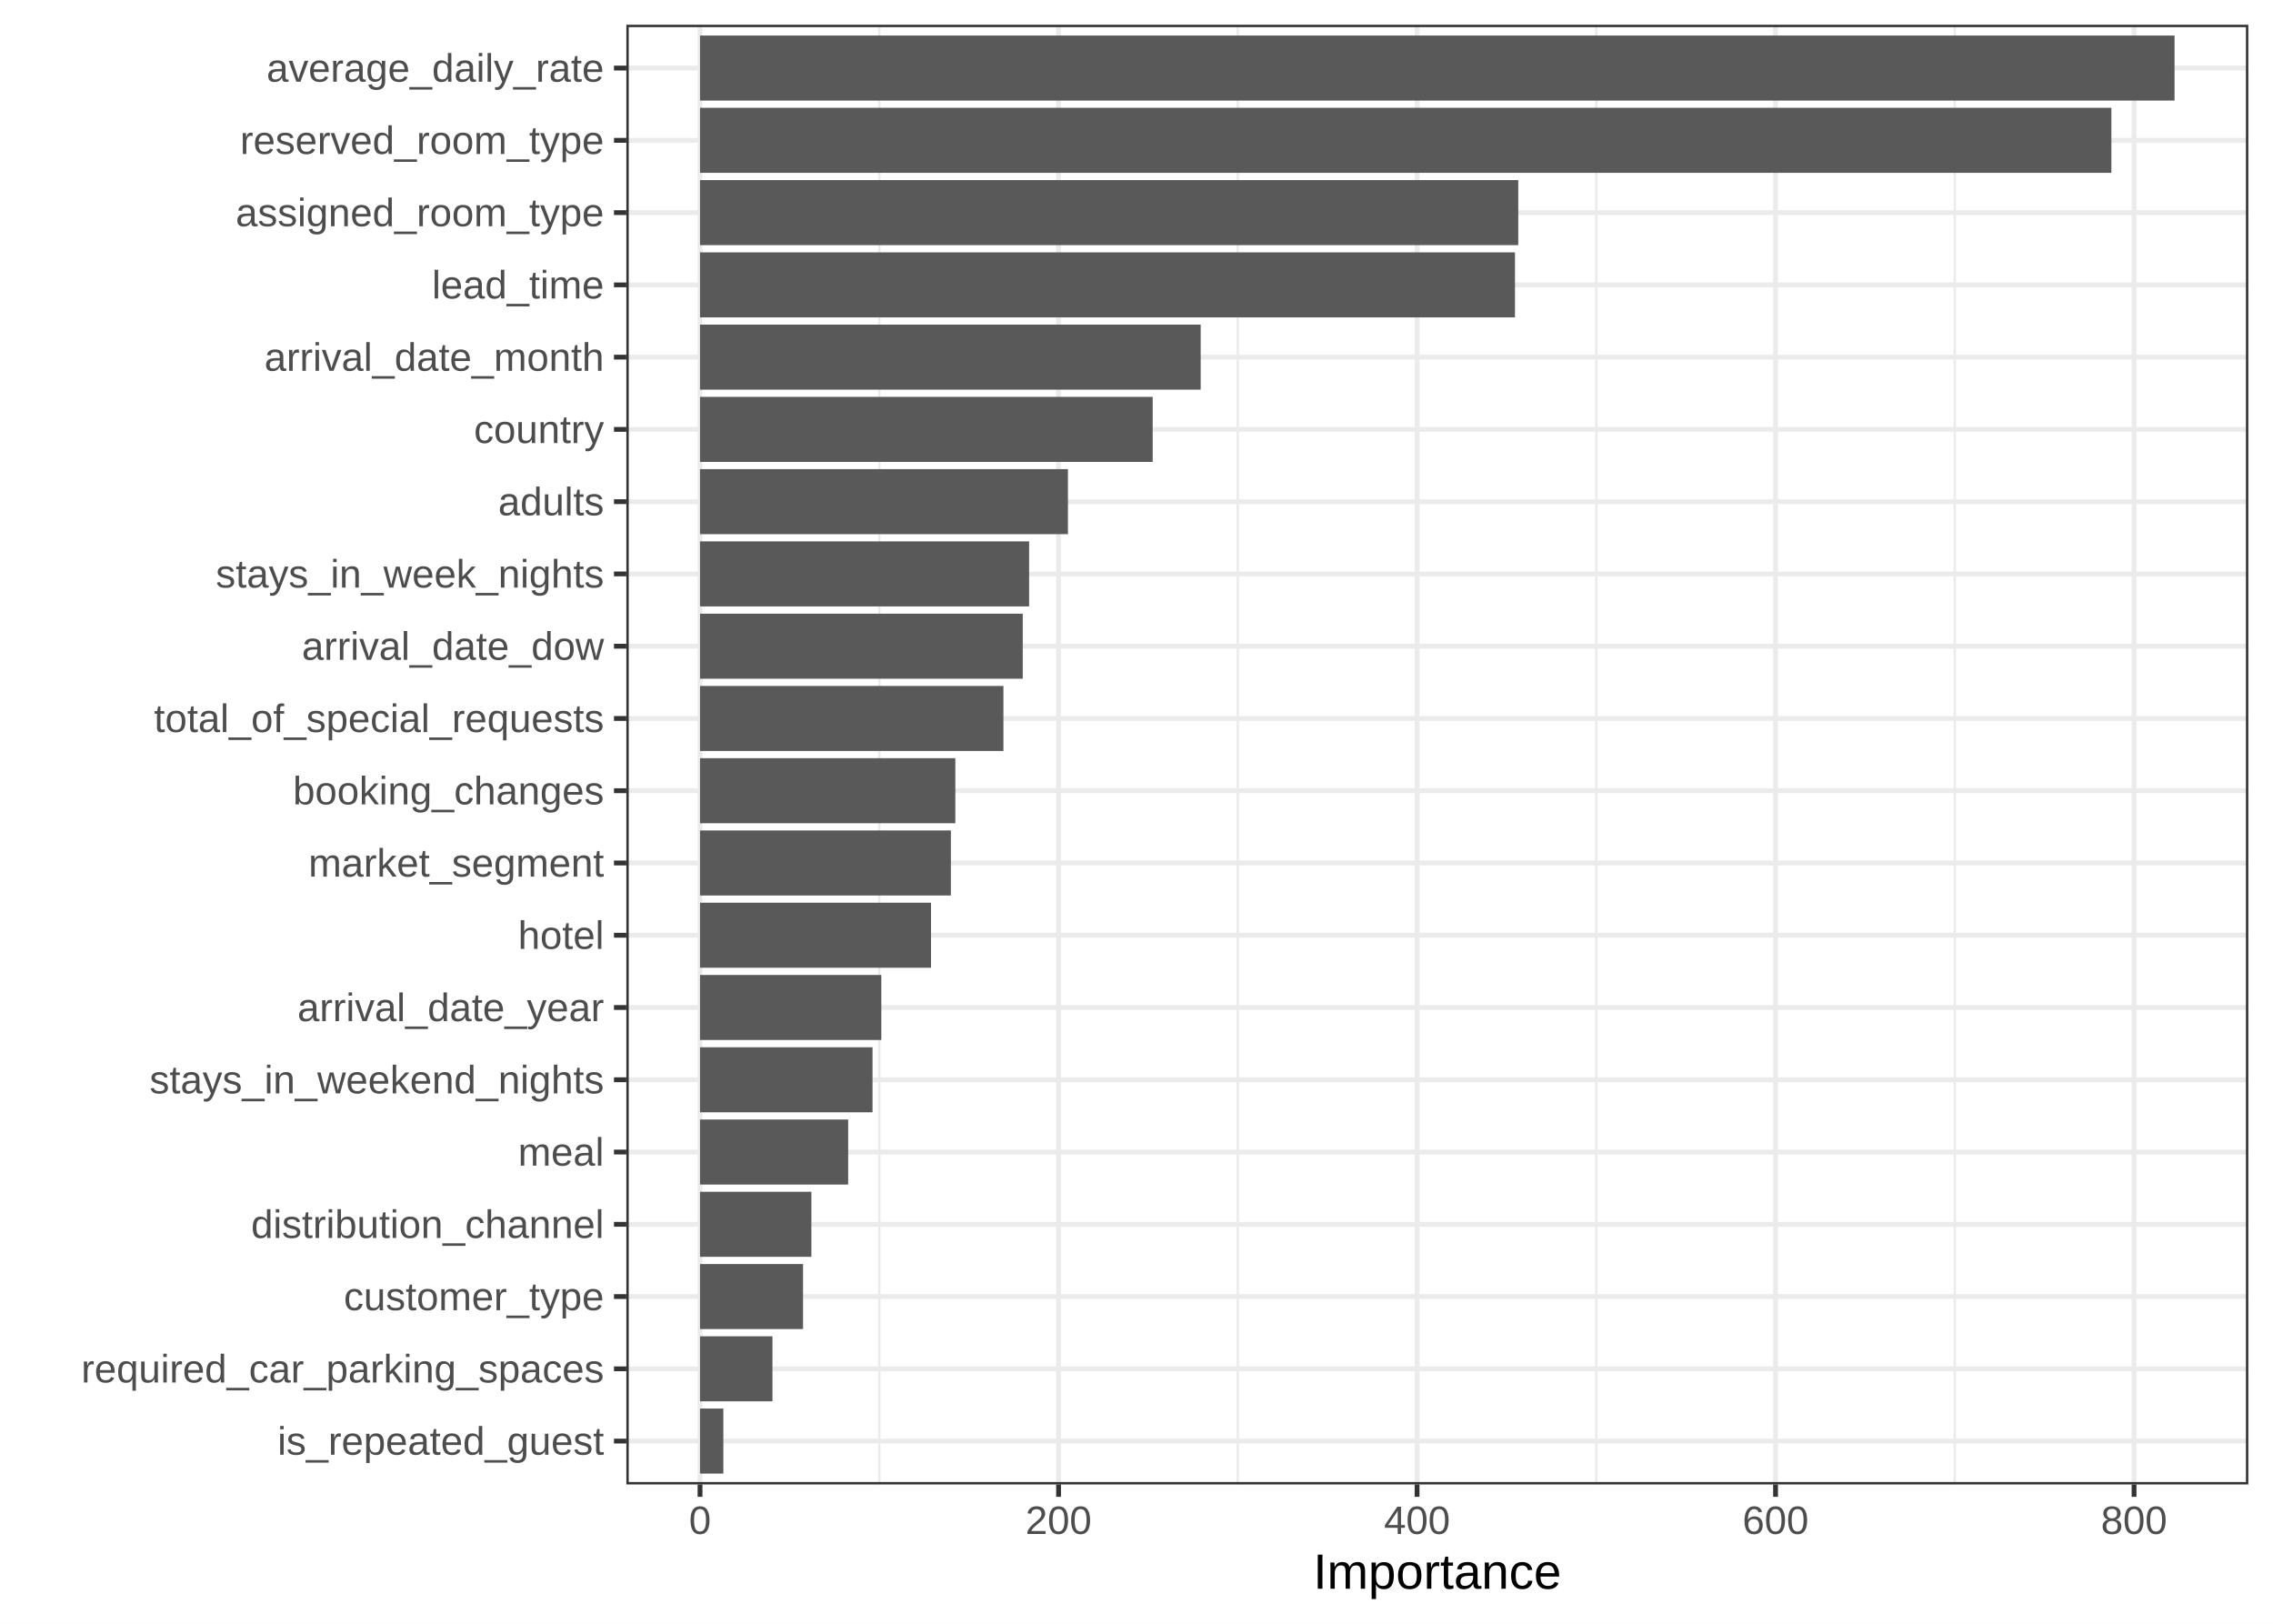
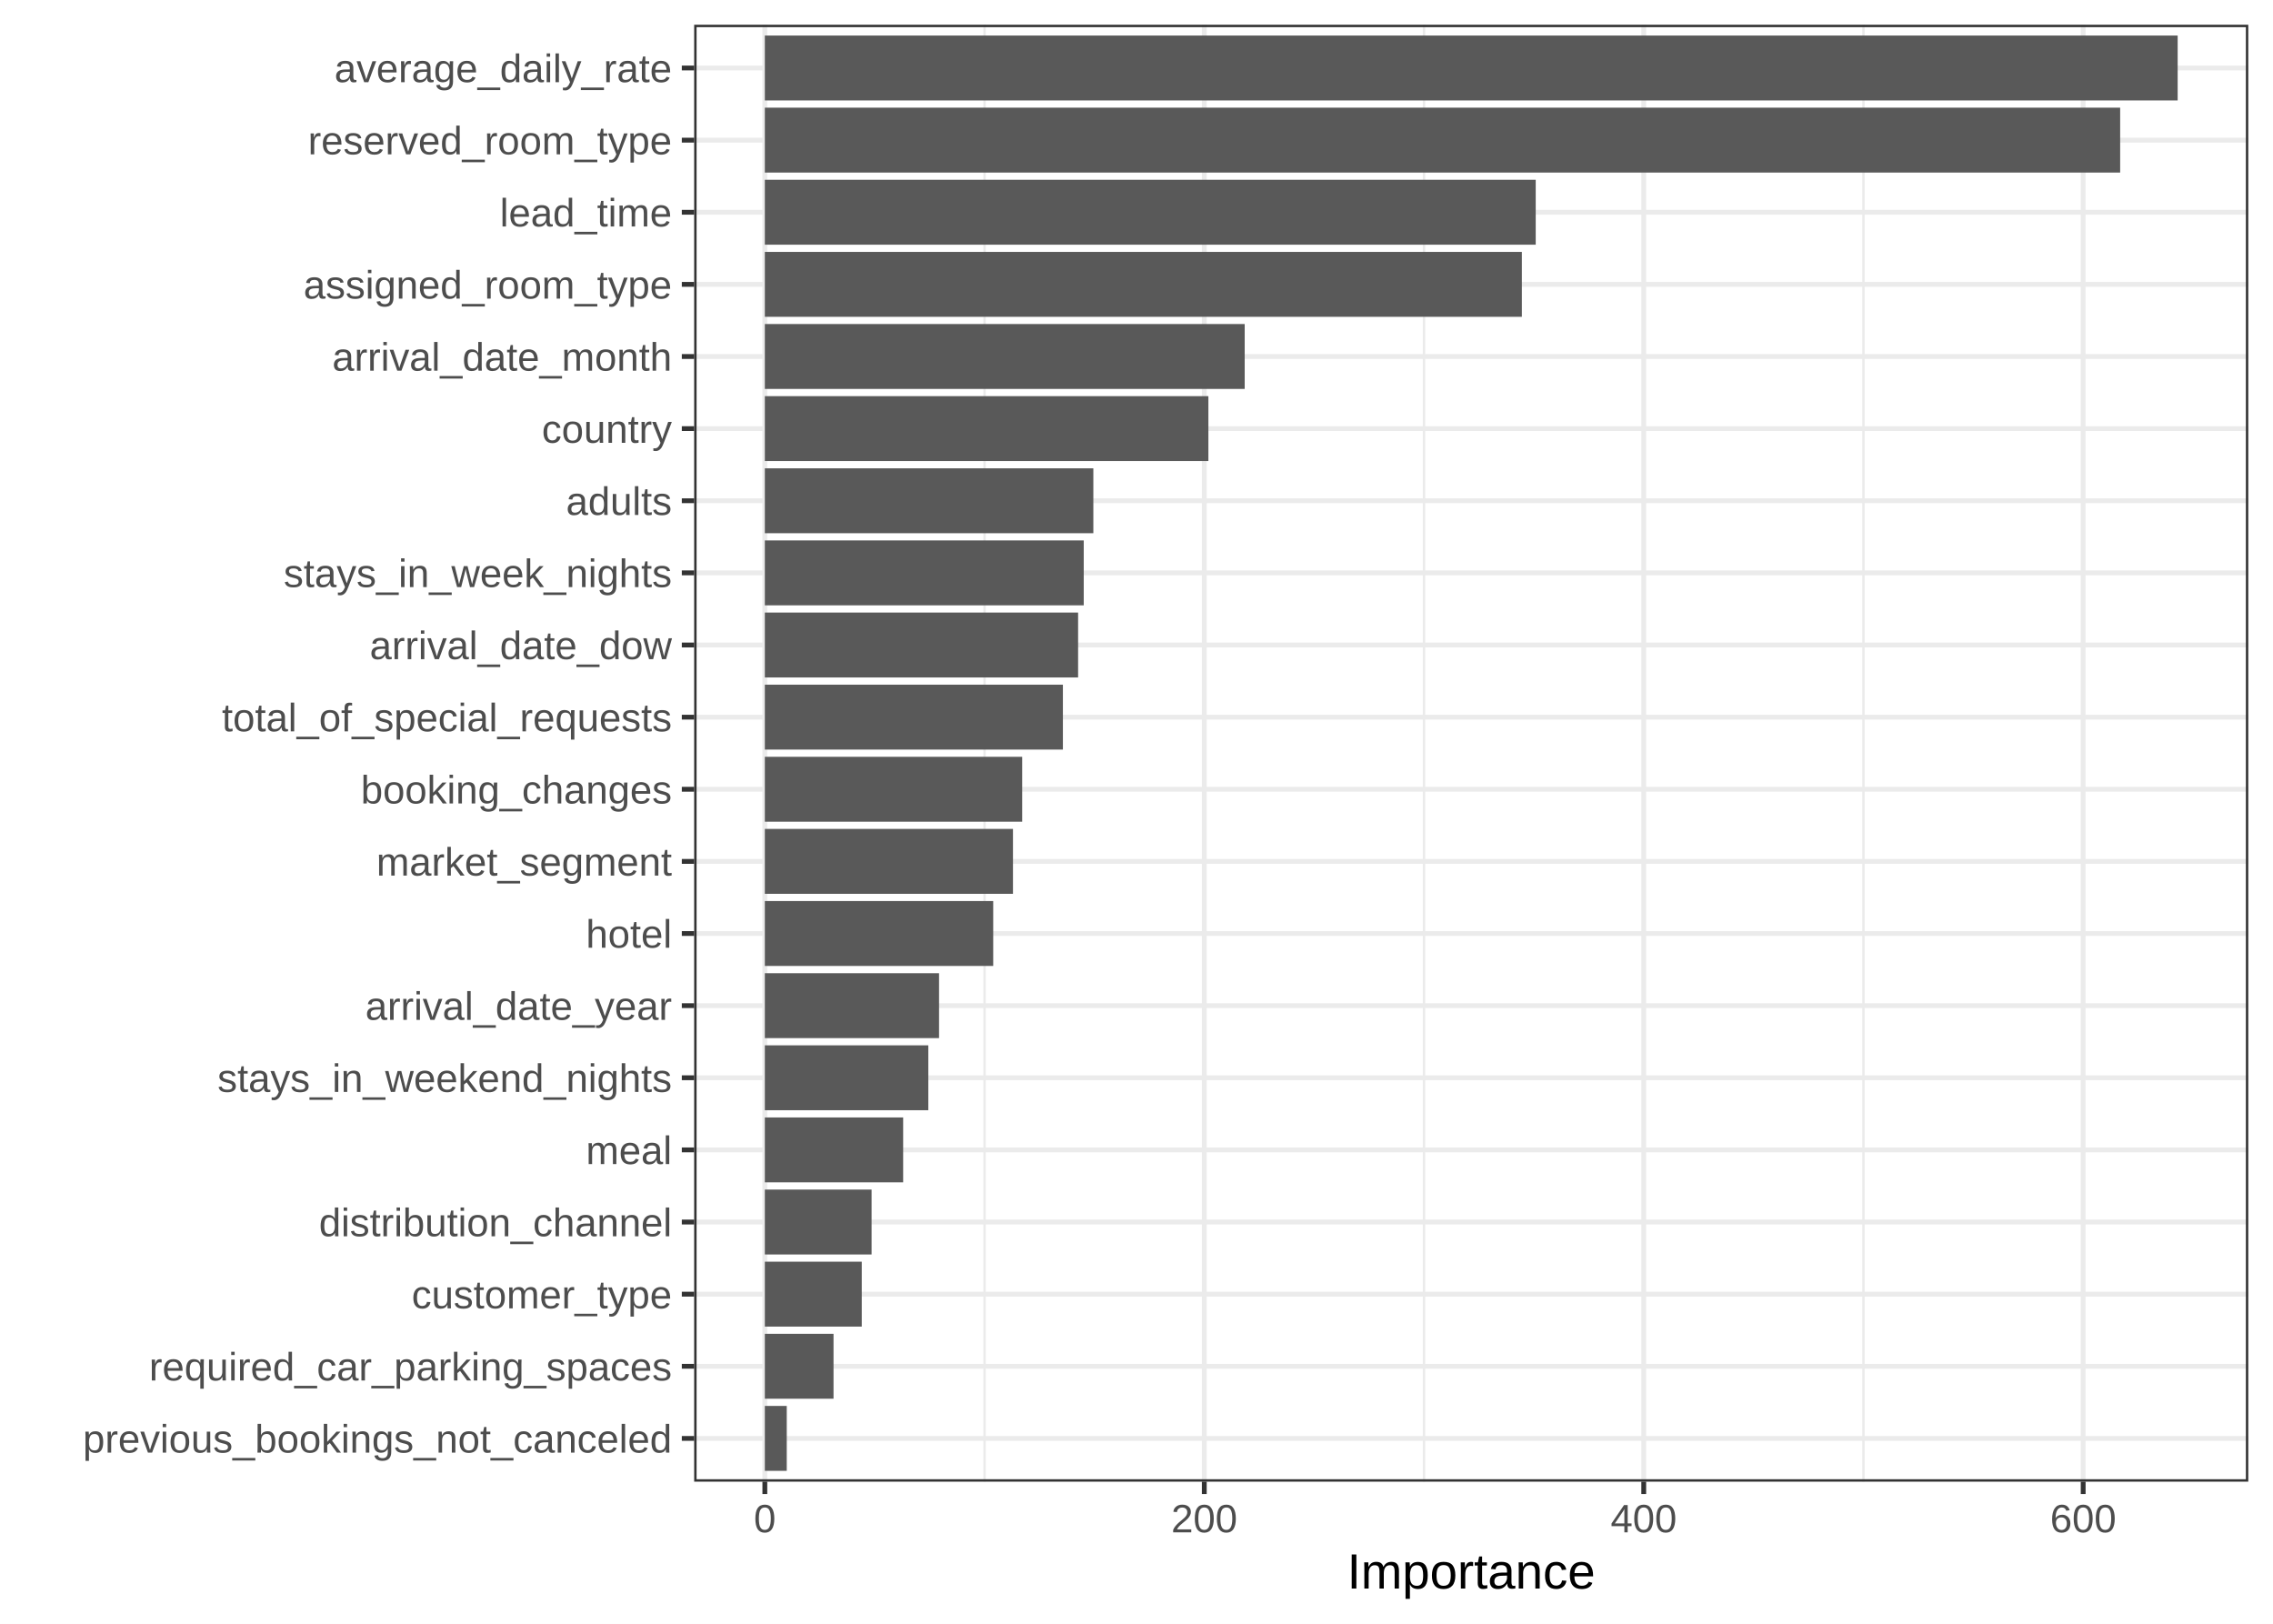
<svg xmlns="http://www.w3.org/2000/svg" width="504.00pt" height="360.00pt" viewBox="0 0 504.00 360.00">
  <g class="svglite">
    <defs>
      <style type="text/css">
    .svglite line, .svglite polyline, .svglite polygon, .svglite path, .svglite rect, .svglite circle {
      fill: none;
      stroke: #000000;
      stroke-linecap: round;
      stroke-linejoin: round;
      stroke-miterlimit: 10.00;
    }
    .svglite text {
      white-space: pre;
    }
    .svglite g.glyphgroup path {
      fill: inherit;
      stroke: none;
    }
  </style>
    </defs>
    <rect width="100%" height="100%" style="stroke: none; fill: none;" />
    <defs>
      <clipPath id="cpMC4wMHw1MDQuMDB8MC4wMHwzNjAuMDA=">
        <rect x="0.00" y="0.00" width="504.00" height="360.00" />
      </clipPath>
    </defs>
    <g clip-path="url(#cpMC4wMHw1MDQuMDB8MC4wMHwzNjAuMDA=)">
      <rect x="0.00" y="0.00" width="504.00" height="360.00" style="stroke-width: 1.07; stroke: #FFFFFF; fill: #FFFFFF;" />
    </g>
    <defs>
-       <clipPath id="cpMTM4Ljg4fDQ5OC41Mnw1LjQ4fDMyOS4xMg==">
-         <rect x="138.88" y="5.48" width="359.65" height="323.64" />
+       <clipPath id="cpMTUzLjkyfDQ5OC41Mnw1LjQ4fDMyOC41MA==">
+         <rect x="153.92" y="5.48" width="344.60" height="323.02" />
      </clipPath>
    </defs>
-     <g clip-path="url(#cpMTM4Ljg4fDQ5OC41Mnw1LjQ4fDMyOS4xMg==)">
-       <rect x="138.88" y="5.48" width="359.65" height="323.64" style="stroke-width: 1.07; stroke: none; fill: #FFFFFF;" />
-       <polyline points="194.97,329.12 194.97,5.48 " style="stroke-width: 0.53; stroke: #EBEBEB; stroke-linecap: butt;" />
-       <polyline points="274.46,329.12 274.46,5.48 " style="stroke-width: 0.53; stroke: #EBEBEB; stroke-linecap: butt;" />
-       <polyline points="353.95,329.12 353.95,5.48 " style="stroke-width: 0.53; stroke: #EBEBEB; stroke-linecap: butt;" />
-       <polyline points="433.45,329.12 433.45,5.48 " style="stroke-width: 0.53; stroke: #EBEBEB; stroke-linecap: butt;" />
-       <polyline points="138.88,319.50 498.52,319.50 " style="stroke-width: 1.07; stroke: #EBEBEB; stroke-linecap: butt;" />
-       <polyline points="138.88,303.48 498.52,303.48 " style="stroke-width: 1.07; stroke: #EBEBEB; stroke-linecap: butt;" />
-       <polyline points="138.88,287.46 498.52,287.46 " style="stroke-width: 1.07; stroke: #EBEBEB; stroke-linecap: butt;" />
-       <polyline points="138.88,271.44 498.52,271.44 " style="stroke-width: 1.07; stroke: #EBEBEB; stroke-linecap: butt;" />
-       <polyline points="138.88,255.42 498.52,255.42 " style="stroke-width: 1.07; stroke: #EBEBEB; stroke-linecap: butt;" />
-       <polyline points="138.88,239.39 498.52,239.39 " style="stroke-width: 1.07; stroke: #EBEBEB; stroke-linecap: butt;" />
-       <polyline points="138.88,223.37 498.52,223.37 " style="stroke-width: 1.07; stroke: #EBEBEB; stroke-linecap: butt;" />
-       <polyline points="138.88,207.35 498.52,207.35 " style="stroke-width: 1.07; stroke: #EBEBEB; stroke-linecap: butt;" />
-       <polyline points="138.88,191.33 498.52,191.33 " style="stroke-width: 1.07; stroke: #EBEBEB; stroke-linecap: butt;" />
-       <polyline points="138.88,175.31 498.52,175.31 " style="stroke-width: 1.07; stroke: #EBEBEB; stroke-linecap: butt;" />
-       <polyline points="138.88,159.29 498.52,159.29 " style="stroke-width: 1.07; stroke: #EBEBEB; stroke-linecap: butt;" />
-       <polyline points="138.88,143.27 498.52,143.27 " style="stroke-width: 1.07; stroke: #EBEBEB; stroke-linecap: butt;" />
-       <polyline points="138.88,127.24 498.52,127.24 " style="stroke-width: 1.07; stroke: #EBEBEB; stroke-linecap: butt;" />
-       <polyline points="138.88,111.22 498.52,111.22 " style="stroke-width: 1.07; stroke: #EBEBEB; stroke-linecap: butt;" />
-       <polyline points="138.88,95.20 498.52,95.20 " style="stroke-width: 1.07; stroke: #EBEBEB; stroke-linecap: butt;" />
-       <polyline points="138.88,79.18 498.52,79.18 " style="stroke-width: 1.07; stroke: #EBEBEB; stroke-linecap: butt;" />
-       <polyline points="138.88,63.16 498.52,63.16 " style="stroke-width: 1.07; stroke: #EBEBEB; stroke-linecap: butt;" />
-       <polyline points="138.88,47.14 498.52,47.14 " style="stroke-width: 1.07; stroke: #EBEBEB; stroke-linecap: butt;" />
-       <polyline points="138.88,31.11 498.52,31.11 " style="stroke-width: 1.07; stroke: #EBEBEB; stroke-linecap: butt;" />
-       <polyline points="138.88,15.09 498.52,15.09 " style="stroke-width: 1.07; stroke: #EBEBEB; stroke-linecap: butt;" />
-       <polyline points="155.22,329.12 155.22,5.48 " style="stroke-width: 1.07; stroke: #EBEBEB; stroke-linecap: butt;" />
-       <polyline points="234.72,329.12 234.72,5.48 " style="stroke-width: 1.07; stroke: #EBEBEB; stroke-linecap: butt;" />
-       <polyline points="314.21,329.12 314.21,5.48 " style="stroke-width: 1.07; stroke: #EBEBEB; stroke-linecap: butt;" />
-       <polyline points="393.70,329.12 393.70,5.48 " style="stroke-width: 1.07; stroke: #EBEBEB; stroke-linecap: butt;" />
-       <polyline points="473.19,329.12 473.19,5.48 " style="stroke-width: 1.07; stroke: #EBEBEB; stroke-linecap: butt;" />
-       <rect x="155.22" y="7.88" width="326.95" height="14.42" style="stroke-width: 1.07; stroke: none; stroke-linecap: butt; stroke-linejoin: miter; fill: #595959;" />
-       <rect x="155.22" y="23.90" width="312.94" height="14.42" style="stroke-width: 1.07; stroke: none; stroke-linecap: butt; stroke-linejoin: miter; fill: #595959;" />
-       <rect x="155.22" y="39.93" width="181.43" height="14.42" style="stroke-width: 1.07; stroke: none; stroke-linecap: butt; stroke-linejoin: miter; fill: #595959;" />
-       <rect x="155.22" y="55.95" width="180.70" height="14.42" style="stroke-width: 1.07; stroke: none; stroke-linecap: butt; stroke-linejoin: miter; fill: #595959;" />
-       <rect x="155.22" y="71.97" width="111.01" height="14.42" style="stroke-width: 1.07; stroke: none; stroke-linecap: butt; stroke-linejoin: miter; fill: #595959;" />
-       <rect x="155.22" y="87.99" width="100.37" height="14.42" style="stroke-width: 1.07; stroke: none; stroke-linecap: butt; stroke-linejoin: miter; fill: #595959;" />
-       <rect x="155.22" y="104.01" width="81.58" height="14.42" style="stroke-width: 1.07; stroke: none; stroke-linecap: butt; stroke-linejoin: miter; fill: #595959;" />
-       <rect x="155.22" y="120.03" width="72.97" height="14.42" style="stroke-width: 1.07; stroke: none; stroke-linecap: butt; stroke-linejoin: miter; fill: #595959;" />
-       <rect x="155.22" y="136.06" width="71.56" height="14.42" style="stroke-width: 1.07; stroke: none; stroke-linecap: butt; stroke-linejoin: miter; fill: #595959;" />
-       <rect x="155.22" y="152.08" width="67.27" height="14.42" style="stroke-width: 1.07; stroke: none; stroke-linecap: butt; stroke-linejoin: miter; fill: #595959;" />
-       <rect x="155.22" y="168.10" width="56.61" height="14.42" style="stroke-width: 1.07; stroke: none; stroke-linecap: butt; stroke-linejoin: miter; fill: #595959;" />
-       <rect x="155.22" y="184.12" width="55.62" height="14.42" style="stroke-width: 1.07; stroke: none; stroke-linecap: butt; stroke-linejoin: miter; fill: #595959;" />
-       <rect x="155.22" y="200.14" width="51.22" height="14.42" style="stroke-width: 1.07; stroke: none; stroke-linecap: butt; stroke-linejoin: miter; fill: #595959;" />
-       <rect x="155.22" y="216.16" width="40.20" height="14.42" style="stroke-width: 1.07; stroke: none; stroke-linecap: butt; stroke-linejoin: miter; fill: #595959;" />
-       <rect x="155.22" y="232.19" width="38.25" height="14.42" style="stroke-width: 1.07; stroke: none; stroke-linecap: butt; stroke-linejoin: miter; fill: #595959;" />
-       <rect x="155.22" y="248.21" width="32.85" height="14.42" style="stroke-width: 1.07; stroke: none; stroke-linecap: butt; stroke-linejoin: miter; fill: #595959;" />
-       <rect x="155.22" y="264.23" width="24.69" height="14.42" style="stroke-width: 1.07; stroke: none; stroke-linecap: butt; stroke-linejoin: miter; fill: #595959;" />
-       <rect x="155.22" y="280.25" width="22.84" height="14.42" style="stroke-width: 1.07; stroke: none; stroke-linecap: butt; stroke-linejoin: miter; fill: #595959;" />
-       <rect x="155.22" y="296.27" width="16.06" height="14.42" style="stroke-width: 1.07; stroke: none; stroke-linecap: butt; stroke-linejoin: miter; fill: #595959;" />
-       <rect x="155.22" y="312.29" width="5.17" height="14.42" style="stroke-width: 1.07; stroke: none; stroke-linecap: butt; stroke-linejoin: miter; fill: #595959;" />
-       <rect x="138.88" y="5.48" width="359.65" height="323.64" style="stroke-width: 1.07; stroke: #333333;" />
+     <g clip-path="url(#cpMTUzLjkyfDQ5OC41Mnw1LjQ4fDMyOC41MA==)">
+       <rect x="153.92" y="5.48" width="344.60" height="323.02" style="stroke-width: 1.07; stroke: none; fill: #FFFFFF;" />
+       <polyline points="218.31,328.50 218.31,5.48 " style="stroke-width: 0.53; stroke: #EBEBEB; stroke-linecap: butt;" />
+       <polyline points="315.75,328.50 315.75,5.48 " style="stroke-width: 0.53; stroke: #EBEBEB; stroke-linecap: butt;" />
+       <polyline points="413.19,328.50 413.19,5.48 " style="stroke-width: 0.53; stroke: #EBEBEB; stroke-linecap: butt;" />
+       <polyline points="153.92,318.91 498.52,318.91 " style="stroke-width: 1.07; stroke: #EBEBEB; stroke-linecap: butt;" />
+       <polyline points="153.92,302.92 498.52,302.92 " style="stroke-width: 1.07; stroke: #EBEBEB; stroke-linecap: butt;" />
+       <polyline points="153.92,286.93 498.52,286.93 " style="stroke-width: 1.07; stroke: #EBEBEB; stroke-linecap: butt;" />
+       <polyline points="153.92,270.94 498.52,270.94 " style="stroke-width: 1.07; stroke: #EBEBEB; stroke-linecap: butt;" />
+       <polyline points="153.92,254.94 498.52,254.94 " style="stroke-width: 1.07; stroke: #EBEBEB; stroke-linecap: butt;" />
+       <polyline points="153.92,238.95 498.52,238.95 " style="stroke-width: 1.07; stroke: #EBEBEB; stroke-linecap: butt;" />
+       <polyline points="153.92,222.96 498.52,222.96 " style="stroke-width: 1.07; stroke: #EBEBEB; stroke-linecap: butt;" />
+       <polyline points="153.92,206.97 498.52,206.97 " style="stroke-width: 1.07; stroke: #EBEBEB; stroke-linecap: butt;" />
+       <polyline points="153.92,190.98 498.52,190.98 " style="stroke-width: 1.07; stroke: #EBEBEB; stroke-linecap: butt;" />
+       <polyline points="153.92,174.99 498.52,174.99 " style="stroke-width: 1.07; stroke: #EBEBEB; stroke-linecap: butt;" />
+       <polyline points="153.92,159.00 498.52,159.00 " style="stroke-width: 1.07; stroke: #EBEBEB; stroke-linecap: butt;" />
+       <polyline points="153.92,143.00 498.52,143.00 " style="stroke-width: 1.07; stroke: #EBEBEB; stroke-linecap: butt;" />
+       <polyline points="153.92,127.01 498.52,127.01 " style="stroke-width: 1.07; stroke: #EBEBEB; stroke-linecap: butt;" />
+       <polyline points="153.92,111.02 498.52,111.02 " style="stroke-width: 1.07; stroke: #EBEBEB; stroke-linecap: butt;" />
+       <polyline points="153.92,95.03 498.52,95.03 " style="stroke-width: 1.07; stroke: #EBEBEB; stroke-linecap: butt;" />
+       <polyline points="153.92,79.04 498.52,79.04 " style="stroke-width: 1.07; stroke: #EBEBEB; stroke-linecap: butt;" />
+       <polyline points="153.92,63.05 498.52,63.05 " style="stroke-width: 1.07; stroke: #EBEBEB; stroke-linecap: butt;" />
+       <polyline points="153.92,47.06 498.52,47.06 " style="stroke-width: 1.07; stroke: #EBEBEB; stroke-linecap: butt;" />
+       <polyline points="153.92,31.07 498.52,31.07 " style="stroke-width: 1.07; stroke: #EBEBEB; stroke-linecap: butt;" />
+       <polyline points="153.92,15.07 498.52,15.07 " style="stroke-width: 1.07; stroke: #EBEBEB; stroke-linecap: butt;" />
+       <polyline points="169.59,328.50 169.59,5.48 " style="stroke-width: 1.07; stroke: #EBEBEB; stroke-linecap: butt;" />
+       <polyline points="267.03,328.50 267.03,5.48 " style="stroke-width: 1.07; stroke: #EBEBEB; stroke-linecap: butt;" />
+       <polyline points="364.47,328.50 364.47,5.48 " style="stroke-width: 1.07; stroke: #EBEBEB; stroke-linecap: butt;" />
+       <polyline points="461.91,328.50 461.91,5.48 " style="stroke-width: 1.07; stroke: #EBEBEB; stroke-linecap: butt;" />
+       <rect x="169.59" y="7.88" width="313.27" height="14.39" style="stroke-width: 1.07; stroke: none; stroke-linecap: butt; stroke-linejoin: miter; fill: #595959;" />
+       <rect x="169.59" y="23.87" width="300.52" height="14.39" style="stroke-width: 1.07; stroke: none; stroke-linecap: butt; stroke-linejoin: miter; fill: #595959;" />
+       <rect x="169.59" y="39.86" width="170.93" height="14.39" style="stroke-width: 1.07; stroke: none; stroke-linecap: butt; stroke-linejoin: miter; fill: #595959;" />
+       <rect x="169.59" y="55.85" width="167.86" height="14.39" style="stroke-width: 1.07; stroke: none; stroke-linecap: butt; stroke-linejoin: miter; fill: #595959;" />
+       <rect x="169.59" y="71.84" width="106.40" height="14.39" style="stroke-width: 1.07; stroke: none; stroke-linecap: butt; stroke-linejoin: miter; fill: #595959;" />
+       <rect x="169.59" y="87.83" width="98.35" height="14.39" style="stroke-width: 1.07; stroke: none; stroke-linecap: butt; stroke-linejoin: miter; fill: #595959;" />
+       <rect x="169.59" y="103.83" width="72.84" height="14.39" style="stroke-width: 1.07; stroke: none; stroke-linecap: butt; stroke-linejoin: miter; fill: #595959;" />
+       <rect x="169.59" y="119.82" width="70.71" height="14.39" style="stroke-width: 1.07; stroke: none; stroke-linecap: butt; stroke-linejoin: miter; fill: #595959;" />
+       <rect x="169.59" y="135.81" width="69.46" height="14.39" style="stroke-width: 1.07; stroke: none; stroke-linecap: butt; stroke-linejoin: miter; fill: #595959;" />
+       <rect x="169.59" y="151.80" width="66.09" height="14.39" style="stroke-width: 1.07; stroke: none; stroke-linecap: butt; stroke-linejoin: miter; fill: #595959;" />
+       <rect x="169.59" y="167.79" width="57.06" height="14.39" style="stroke-width: 1.07; stroke: none; stroke-linecap: butt; stroke-linejoin: miter; fill: #595959;" />
+       <rect x="169.59" y="183.78" width="55.02" height="14.39" style="stroke-width: 1.07; stroke: none; stroke-linecap: butt; stroke-linejoin: miter; fill: #595959;" />
+       <rect x="169.59" y="199.77" width="50.64" height="14.39" style="stroke-width: 1.07; stroke: none; stroke-linecap: butt; stroke-linejoin: miter; fill: #595959;" />
+       <rect x="169.59" y="215.77" width="38.63" height="14.39" style="stroke-width: 1.07; stroke: none; stroke-linecap: butt; stroke-linejoin: miter; fill: #595959;" />
+       <rect x="169.59" y="231.76" width="36.25" height="14.39" style="stroke-width: 1.07; stroke: none; stroke-linecap: butt; stroke-linejoin: miter; fill: #595959;" />
+       <rect x="169.59" y="247.75" width="30.67" height="14.39" style="stroke-width: 1.07; stroke: none; stroke-linecap: butt; stroke-linejoin: miter; fill: #595959;" />
+       <rect x="169.59" y="263.74" width="23.67" height="14.39" style="stroke-width: 1.07; stroke: none; stroke-linecap: butt; stroke-linejoin: miter; fill: #595959;" />
+       <rect x="169.59" y="279.73" width="21.49" height="14.39" style="stroke-width: 1.07; stroke: none; stroke-linecap: butt; stroke-linejoin: miter; fill: #595959;" />
+       <rect x="169.59" y="295.72" width="15.23" height="14.39" style="stroke-width: 1.07; stroke: none; stroke-linecap: butt; stroke-linejoin: miter; fill: #595959;" />
+       <rect x="169.59" y="311.71" width="4.86" height="14.39" style="stroke-width: 1.07; stroke: none; stroke-linecap: butt; stroke-linejoin: miter; fill: #595959;" />
+       <rect x="153.92" y="5.48" width="344.60" height="323.02" style="stroke-width: 1.07; stroke: #333333;" />
    </g>
    <g clip-path="url(#cpMC4wMHw1MDQuMDB8MC4wMHwzNjAuMDA=)">
-       <text x="133.94" y="322.53" text-anchor="end" style="font-size: 8.80px;fill: #4D4D4D; font-family: &quot;Liberation Sans&quot;;" textLength="72.36px" lengthAdjust="spacingAndGlyphs">is_repeated_guest</text>
-       <text x="133.94" y="306.51" text-anchor="end" style="font-size: 8.80px;fill: #4D4D4D; font-family: &quot;Liberation Sans&quot;;" textLength="115.88px" lengthAdjust="spacingAndGlyphs">required_car_parking_spaces</text>
-       <text x="133.94" y="290.49" text-anchor="end" style="font-size: 8.80px;fill: #4D4D4D; font-family: &quot;Liberation Sans&quot;;" textLength="57.69px" lengthAdjust="spacingAndGlyphs">customer_type</text>
-       <text x="133.94" y="274.47" text-anchor="end" style="font-size: 8.80px;fill: #4D4D4D; font-family: &quot;Liberation Sans&quot;;" textLength="78.22px" lengthAdjust="spacingAndGlyphs">distribution_channel</text>
-       <text x="133.94" y="258.44" text-anchor="end" style="font-size: 8.80px;fill: #4D4D4D; font-family: &quot;Liberation Sans&quot;;" textLength="19.06px" lengthAdjust="spacingAndGlyphs">meal</text>
-       <text x="133.94" y="242.42" text-anchor="end" style="font-size: 8.80px;fill: #4D4D4D; font-family: &quot;Liberation Sans&quot;;" textLength="100.75px" lengthAdjust="spacingAndGlyphs">stays_in_weekend_nights</text>
-       <text x="133.94" y="226.40" text-anchor="end" style="font-size: 8.80px;fill: #4D4D4D; font-family: &quot;Liberation Sans&quot;;" textLength="67.94px" lengthAdjust="spacingAndGlyphs">arrival_date_year</text>
-       <text x="133.94" y="210.38" text-anchor="end" style="font-size: 8.80px;fill: #4D4D4D; font-family: &quot;Liberation Sans&quot;;" textLength="19.06px" lengthAdjust="spacingAndGlyphs">hotel</text>
-       <text x="133.94" y="194.36" text-anchor="end" style="font-size: 8.80px;fill: #4D4D4D; font-family: &quot;Liberation Sans&quot;;" textLength="65.50px" lengthAdjust="spacingAndGlyphs">market_segment</text>
-       <text x="133.94" y="178.34" text-anchor="end" style="font-size: 8.80px;fill: #4D4D4D; font-family: &quot;Liberation Sans&quot;;" textLength="68.97px" lengthAdjust="spacingAndGlyphs">booking_changes</text>
-       <text x="133.94" y="162.31" text-anchor="end" style="font-size: 8.80px;fill: #4D4D4D; font-family: &quot;Liberation Sans&quot;;" textLength="99.73px" lengthAdjust="spacingAndGlyphs">total_of_special_requests</text>
-       <text x="133.94" y="146.29" text-anchor="end" style="font-size: 8.80px;fill: #4D4D4D; font-family: &quot;Liberation Sans&quot;;" textLength="66.97px" lengthAdjust="spacingAndGlyphs">arrival_date_dow</text>
-       <text x="133.94" y="130.27" text-anchor="end" style="font-size: 8.80px;fill: #4D4D4D; font-family: &quot;Liberation Sans&quot;;" textLength="86.08px" lengthAdjust="spacingAndGlyphs">stays_in_week_nights</text>
-       <text x="133.94" y="114.25" text-anchor="end" style="font-size: 8.80px;fill: #4D4D4D; font-family: &quot;Liberation Sans&quot;;" textLength="23.47px" lengthAdjust="spacingAndGlyphs">adults</text>
-       <text x="133.94" y="98.23" text-anchor="end" style="font-size: 8.80px;fill: #4D4D4D; font-family: &quot;Liberation Sans&quot;;" textLength="28.84px" lengthAdjust="spacingAndGlyphs">country</text>
-       <text x="133.94" y="82.21" text-anchor="end" style="font-size: 8.80px;fill: #4D4D4D; font-family: &quot;Liberation Sans&quot;;" textLength="75.27px" lengthAdjust="spacingAndGlyphs">arrival_date_month</text>
-       <text x="133.94" y="66.18" text-anchor="end" style="font-size: 8.80px;fill: #4D4D4D; font-family: &quot;Liberation Sans&quot;;" textLength="38.12px" lengthAdjust="spacingAndGlyphs">lead_time</text>
-       <text x="133.94" y="50.16" text-anchor="end" style="font-size: 8.80px;fill: #4D4D4D; font-family: &quot;Liberation Sans&quot;;" textLength="81.66px" lengthAdjust="spacingAndGlyphs">assigned_room_type</text>
-       <text x="133.94" y="34.14" text-anchor="end" style="font-size: 8.80px;fill: #4D4D4D; font-family: &quot;Liberation Sans&quot;;" textLength="80.66px" lengthAdjust="spacingAndGlyphs">reserved_room_type</text>
-       <text x="133.94" y="18.12" text-anchor="end" style="font-size: 8.80px;fill: #4D4D4D; font-family: &quot;Liberation Sans&quot;;" textLength="74.80px" lengthAdjust="spacingAndGlyphs">average_daily_rate</text>
-       <polyline points="136.14,319.50 138.88,319.50 " style="stroke-width: 1.07; stroke: #333333; stroke-linecap: butt;" />
-       <polyline points="136.14,303.48 138.88,303.48 " style="stroke-width: 1.07; stroke: #333333; stroke-linecap: butt;" />
-       <polyline points="136.14,287.46 138.88,287.46 " style="stroke-width: 1.07; stroke: #333333; stroke-linecap: butt;" />
-       <polyline points="136.14,271.44 138.88,271.44 " style="stroke-width: 1.07; stroke: #333333; stroke-linecap: butt;" />
-       <polyline points="136.14,255.42 138.88,255.42 " style="stroke-width: 1.07; stroke: #333333; stroke-linecap: butt;" />
-       <polyline points="136.14,239.39 138.88,239.39 " style="stroke-width: 1.07; stroke: #333333; stroke-linecap: butt;" />
-       <polyline points="136.14,223.37 138.88,223.37 " style="stroke-width: 1.07; stroke: #333333; stroke-linecap: butt;" />
-       <polyline points="136.14,207.35 138.88,207.35 " style="stroke-width: 1.07; stroke: #333333; stroke-linecap: butt;" />
-       <polyline points="136.14,191.33 138.88,191.33 " style="stroke-width: 1.07; stroke: #333333; stroke-linecap: butt;" />
-       <polyline points="136.14,175.31 138.88,175.31 " style="stroke-width: 1.07; stroke: #333333; stroke-linecap: butt;" />
-       <polyline points="136.14,159.29 138.88,159.29 " style="stroke-width: 1.07; stroke: #333333; stroke-linecap: butt;" />
-       <polyline points="136.14,143.27 138.88,143.27 " style="stroke-width: 1.07; stroke: #333333; stroke-linecap: butt;" />
-       <polyline points="136.14,127.24 138.88,127.24 " style="stroke-width: 1.07; stroke: #333333; stroke-linecap: butt;" />
-       <polyline points="136.14,111.22 138.88,111.22 " style="stroke-width: 1.07; stroke: #333333; stroke-linecap: butt;" />
-       <polyline points="136.14,95.20 138.88,95.20 " style="stroke-width: 1.07; stroke: #333333; stroke-linecap: butt;" />
-       <polyline points="136.14,79.18 138.88,79.18 " style="stroke-width: 1.07; stroke: #333333; stroke-linecap: butt;" />
-       <polyline points="136.14,63.16 138.88,63.16 " style="stroke-width: 1.07; stroke: #333333; stroke-linecap: butt;" />
-       <polyline points="136.14,47.14 138.88,47.14 " style="stroke-width: 1.07; stroke: #333333; stroke-linecap: butt;" />
-       <polyline points="136.14,31.11 138.88,31.11 " style="stroke-width: 1.07; stroke: #333333; stroke-linecap: butt;" />
-       <polyline points="136.14,15.09 138.88,15.09 " style="stroke-width: 1.07; stroke: #333333; stroke-linecap: butt;" />
-       <polyline points="155.22,331.86 155.22,329.12 " style="stroke-width: 1.07; stroke: #333333; stroke-linecap: butt;" />
-       <polyline points="234.72,331.86 234.72,329.12 " style="stroke-width: 1.07; stroke: #333333; stroke-linecap: butt;" />
-       <polyline points="314.21,331.86 314.21,329.12 " style="stroke-width: 1.07; stroke: #333333; stroke-linecap: butt;" />
-       <polyline points="393.70,331.86 393.70,329.12 " style="stroke-width: 1.07; stroke: #333333; stroke-linecap: butt;" />
-       <polyline points="473.19,331.86 473.19,329.12 " style="stroke-width: 1.07; stroke: #333333; stroke-linecap: butt;" />
-       <text x="155.22" y="340.10" text-anchor="middle" style="font-size: 8.80px;fill: #4D4D4D; font-family: &quot;Liberation Sans&quot;;" textLength="4.89px" lengthAdjust="spacingAndGlyphs">0</text>
-       <text x="234.72" y="340.10" text-anchor="middle" style="font-size: 8.80px;fill: #4D4D4D; font-family: &quot;Liberation Sans&quot;;" textLength="14.67px" lengthAdjust="spacingAndGlyphs">200</text>
-       <text x="314.21" y="340.10" text-anchor="middle" style="font-size: 8.80px;fill: #4D4D4D; font-family: &quot;Liberation Sans&quot;;" textLength="14.67px" lengthAdjust="spacingAndGlyphs">400</text>
-       <text x="393.70" y="340.10" text-anchor="middle" style="font-size: 8.80px;fill: #4D4D4D; font-family: &quot;Liberation Sans&quot;;" textLength="14.67px" lengthAdjust="spacingAndGlyphs">600</text>
-       <text x="473.19" y="340.10" text-anchor="middle" style="font-size: 8.80px;fill: #4D4D4D; font-family: &quot;Liberation Sans&quot;;" textLength="14.67px" lengthAdjust="spacingAndGlyphs">800</text>
-       <text x="318.70" y="352.24" text-anchor="middle" style="font-size: 11.00px; font-family: &quot;Liberation Sans&quot;;" textLength="55.06px" lengthAdjust="spacingAndGlyphs">Importance</text>
+       <text x="148.99" y="322.06" text-anchor="end" style="font-size: 8.80px;fill: #4D4D4D; font-family: &quot;Arial&quot;;" textLength="130.58px" lengthAdjust="spacingAndGlyphs">previous_bookings_not_canceled</text>
+       <text x="148.99" y="306.07" text-anchor="end" style="font-size: 8.80px;fill: #4D4D4D; font-family: &quot;Arial&quot;;" textLength="115.88px" lengthAdjust="spacingAndGlyphs">required_car_parking_spaces</text>
+       <text x="148.99" y="290.08" text-anchor="end" style="font-size: 8.80px;fill: #4D4D4D; font-family: &quot;Arial&quot;;" textLength="57.69px" lengthAdjust="spacingAndGlyphs">customer_type</text>
+       <text x="148.99" y="274.09" text-anchor="end" style="font-size: 8.80px;fill: #4D4D4D; font-family: &quot;Arial&quot;;" textLength="78.22px" lengthAdjust="spacingAndGlyphs">distribution_channel</text>
+       <text x="148.99" y="258.09" text-anchor="end" style="font-size: 8.80px;fill: #4D4D4D; font-family: &quot;Arial&quot;;" textLength="19.06px" lengthAdjust="spacingAndGlyphs">meal</text>
+       <text x="148.99" y="242.10" text-anchor="end" style="font-size: 8.80px;fill: #4D4D4D; font-family: &quot;Arial&quot;;" textLength="100.75px" lengthAdjust="spacingAndGlyphs">stays_in_weekend_nights</text>
+       <text x="148.99" y="226.11" text-anchor="end" style="font-size: 8.80px;fill: #4D4D4D; font-family: &quot;Arial&quot;;" textLength="67.94px" lengthAdjust="spacingAndGlyphs">arrival_date_year</text>
+       <text x="148.99" y="210.12" text-anchor="end" style="font-size: 8.80px;fill: #4D4D4D; font-family: &quot;Arial&quot;;" textLength="19.06px" lengthAdjust="spacingAndGlyphs">hotel</text>
+       <text x="148.99" y="194.13" text-anchor="end" style="font-size: 8.80px;fill: #4D4D4D; font-family: &quot;Arial&quot;;" textLength="65.50px" lengthAdjust="spacingAndGlyphs">market_segment</text>
+       <text x="148.99" y="178.14" text-anchor="end" style="font-size: 8.80px;fill: #4D4D4D; font-family: &quot;Arial&quot;;" textLength="68.97px" lengthAdjust="spacingAndGlyphs">booking_changes</text>
+       <text x="148.99" y="162.15" text-anchor="end" style="font-size: 8.80px;fill: #4D4D4D; font-family: &quot;Arial&quot;;" textLength="99.73px" lengthAdjust="spacingAndGlyphs">total_of_special_requests</text>
+       <text x="148.99" y="146.15" text-anchor="end" style="font-size: 8.80px;fill: #4D4D4D; font-family: &quot;Arial&quot;;" textLength="66.97px" lengthAdjust="spacingAndGlyphs">arrival_date_dow</text>
+       <text x="148.99" y="130.16" text-anchor="end" style="font-size: 8.80px;fill: #4D4D4D; font-family: &quot;Arial&quot;;" textLength="86.08px" lengthAdjust="spacingAndGlyphs">stays_in_week_nights</text>
+       <text x="148.99" y="114.17" text-anchor="end" style="font-size: 8.80px;fill: #4D4D4D; font-family: &quot;Arial&quot;;" textLength="23.47px" lengthAdjust="spacingAndGlyphs">adults</text>
+       <text x="148.99" y="98.18" text-anchor="end" style="font-size: 8.80px;fill: #4D4D4D; font-family: &quot;Arial&quot;;" textLength="28.84px" lengthAdjust="spacingAndGlyphs">country</text>
+       <text x="148.99" y="82.19" text-anchor="end" style="font-size: 8.80px;fill: #4D4D4D; font-family: &quot;Arial&quot;;" textLength="75.27px" lengthAdjust="spacingAndGlyphs">arrival_date_month</text>
+       <text x="148.99" y="66.20" text-anchor="end" style="font-size: 8.80px;fill: #4D4D4D; font-family: &quot;Arial&quot;;" textLength="81.66px" lengthAdjust="spacingAndGlyphs">assigned_room_type</text>
+       <text x="148.99" y="50.21" text-anchor="end" style="font-size: 8.80px;fill: #4D4D4D; font-family: &quot;Arial&quot;;" textLength="38.12px" lengthAdjust="spacingAndGlyphs">lead_time</text>
+       <text x="148.99" y="34.22" text-anchor="end" style="font-size: 8.80px;fill: #4D4D4D; font-family: &quot;Arial&quot;;" textLength="80.66px" lengthAdjust="spacingAndGlyphs">reserved_room_type</text>
+       <text x="148.99" y="18.22" text-anchor="end" style="font-size: 8.80px;fill: #4D4D4D; font-family: &quot;Arial&quot;;" textLength="74.80px" lengthAdjust="spacingAndGlyphs">average_daily_rate</text>
+       <polyline points="151.18,318.91 153.92,318.91 " style="stroke-width: 1.07; stroke: #333333; stroke-linecap: butt;" />
+       <polyline points="151.18,302.92 153.92,302.92 " style="stroke-width: 1.07; stroke: #333333; stroke-linecap: butt;" />
+       <polyline points="151.18,286.93 153.92,286.93 " style="stroke-width: 1.07; stroke: #333333; stroke-linecap: butt;" />
+       <polyline points="151.18,270.94 153.92,270.94 " style="stroke-width: 1.07; stroke: #333333; stroke-linecap: butt;" />
+       <polyline points="151.18,254.94 153.92,254.94 " style="stroke-width: 1.07; stroke: #333333; stroke-linecap: butt;" />
+       <polyline points="151.18,238.95 153.92,238.95 " style="stroke-width: 1.07; stroke: #333333; stroke-linecap: butt;" />
+       <polyline points="151.18,222.96 153.92,222.96 " style="stroke-width: 1.07; stroke: #333333; stroke-linecap: butt;" />
+       <polyline points="151.18,206.97 153.92,206.97 " style="stroke-width: 1.07; stroke: #333333; stroke-linecap: butt;" />
+       <polyline points="151.18,190.98 153.92,190.98 " style="stroke-width: 1.07; stroke: #333333; stroke-linecap: butt;" />
+       <polyline points="151.18,174.99 153.92,174.99 " style="stroke-width: 1.07; stroke: #333333; stroke-linecap: butt;" />
+       <polyline points="151.18,159.00 153.92,159.00 " style="stroke-width: 1.07; stroke: #333333; stroke-linecap: butt;" />
+       <polyline points="151.18,143.00 153.92,143.00 " style="stroke-width: 1.07; stroke: #333333; stroke-linecap: butt;" />
+       <polyline points="151.18,127.01 153.92,127.01 " style="stroke-width: 1.07; stroke: #333333; stroke-linecap: butt;" />
+       <polyline points="151.18,111.02 153.92,111.02 " style="stroke-width: 1.07; stroke: #333333; stroke-linecap: butt;" />
+       <polyline points="151.18,95.03 153.92,95.03 " style="stroke-width: 1.07; stroke: #333333; stroke-linecap: butt;" />
+       <polyline points="151.18,79.04 153.92,79.04 " style="stroke-width: 1.07; stroke: #333333; stroke-linecap: butt;" />
+       <polyline points="151.18,63.05 153.92,63.05 " style="stroke-width: 1.07; stroke: #333333; stroke-linecap: butt;" />
+       <polyline points="151.18,47.06 153.92,47.06 " style="stroke-width: 1.07; stroke: #333333; stroke-linecap: butt;" />
+       <polyline points="151.18,31.07 153.92,31.07 " style="stroke-width: 1.07; stroke: #333333; stroke-linecap: butt;" />
+       <polyline points="151.18,15.07 153.92,15.07 " style="stroke-width: 1.07; stroke: #333333; stroke-linecap: butt;" />
+       <polyline points="169.59,331.24 169.59,328.50 " style="stroke-width: 1.07; stroke: #333333; stroke-linecap: butt;" />
+       <polyline points="267.03,331.24 267.03,328.50 " style="stroke-width: 1.07; stroke: #333333; stroke-linecap: butt;" />
+       <polyline points="364.47,331.24 364.47,328.50 " style="stroke-width: 1.07; stroke: #333333; stroke-linecap: butt;" />
+       <polyline points="461.91,331.24 461.91,328.50 " style="stroke-width: 1.07; stroke: #333333; stroke-linecap: butt;" />
+       <text x="169.59" y="339.74" text-anchor="middle" style="font-size: 8.80px;fill: #4D4D4D; font-family: &quot;Arial&quot;;" textLength="4.89px" lengthAdjust="spacingAndGlyphs">0</text>
+       <text x="267.03" y="339.74" text-anchor="middle" style="font-size: 8.80px;fill: #4D4D4D; font-family: &quot;Arial&quot;;" textLength="14.67px" lengthAdjust="spacingAndGlyphs">200</text>
+       <text x="364.47" y="339.74" text-anchor="middle" style="font-size: 8.80px;fill: #4D4D4D; font-family: &quot;Arial&quot;;" textLength="14.67px" lengthAdjust="spacingAndGlyphs">400</text>
+       <text x="461.91" y="339.74" text-anchor="middle" style="font-size: 8.80px;fill: #4D4D4D; font-family: &quot;Arial&quot;;" textLength="14.67px" lengthAdjust="spacingAndGlyphs">600</text>
+       <text x="326.22" y="352.20" text-anchor="middle" style="font-size: 11.00px; font-family: &quot;Arial&quot;;" textLength="55.06px" lengthAdjust="spacingAndGlyphs">Importance</text>
    </g>
  </g>
</svg>
